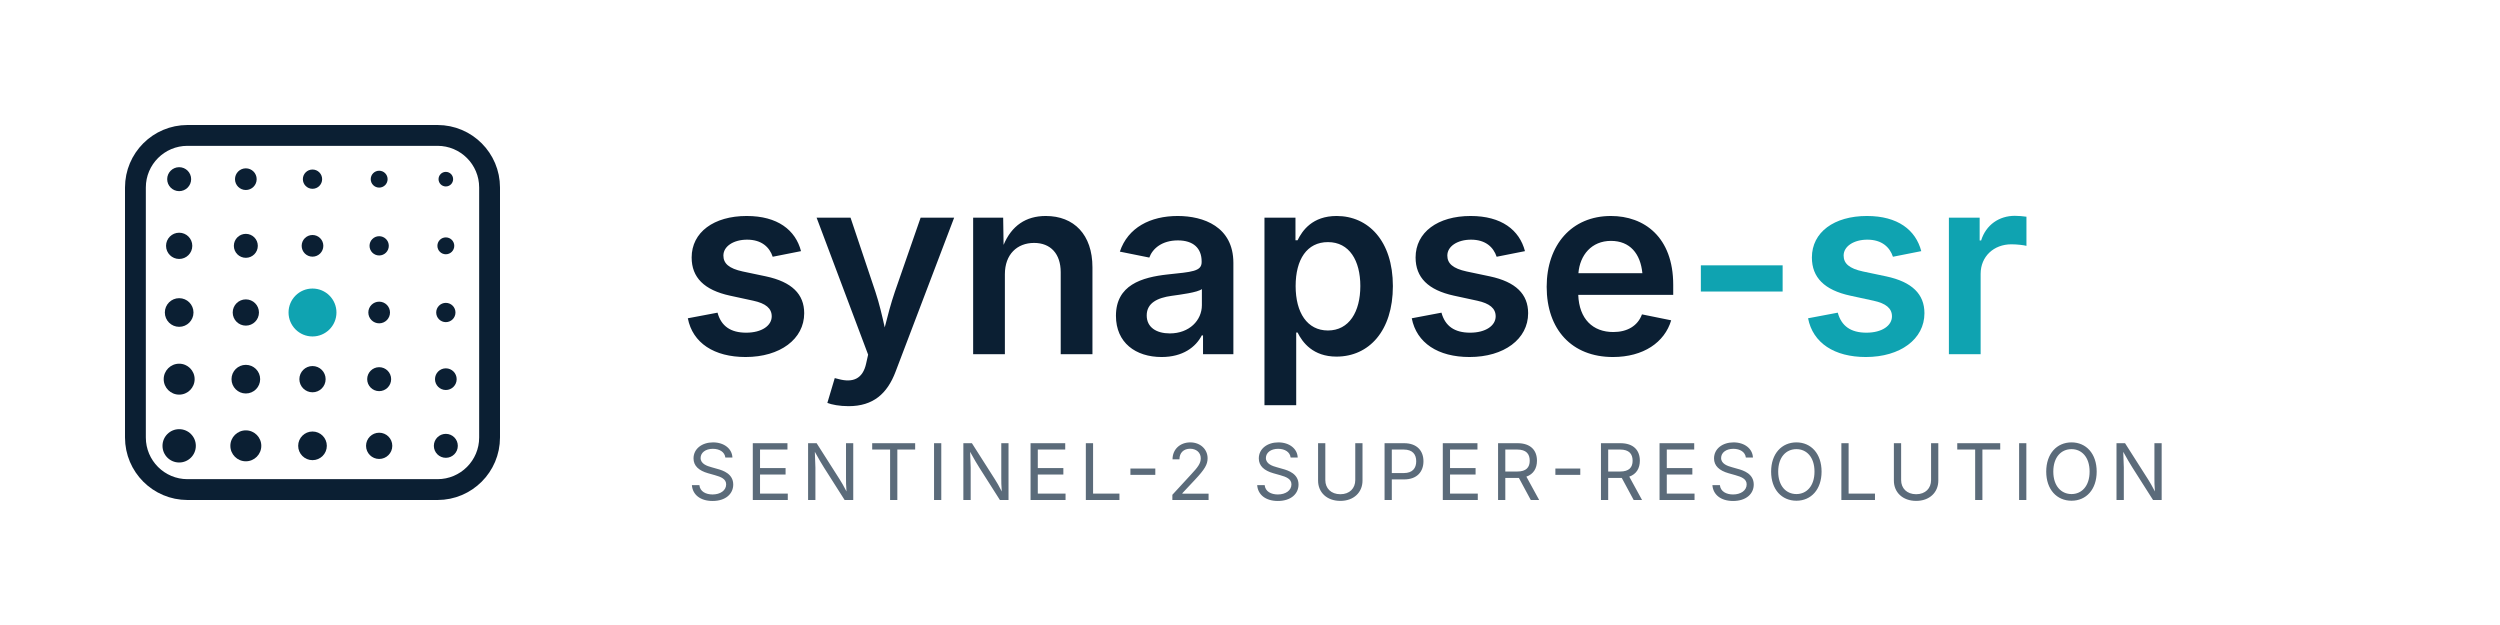
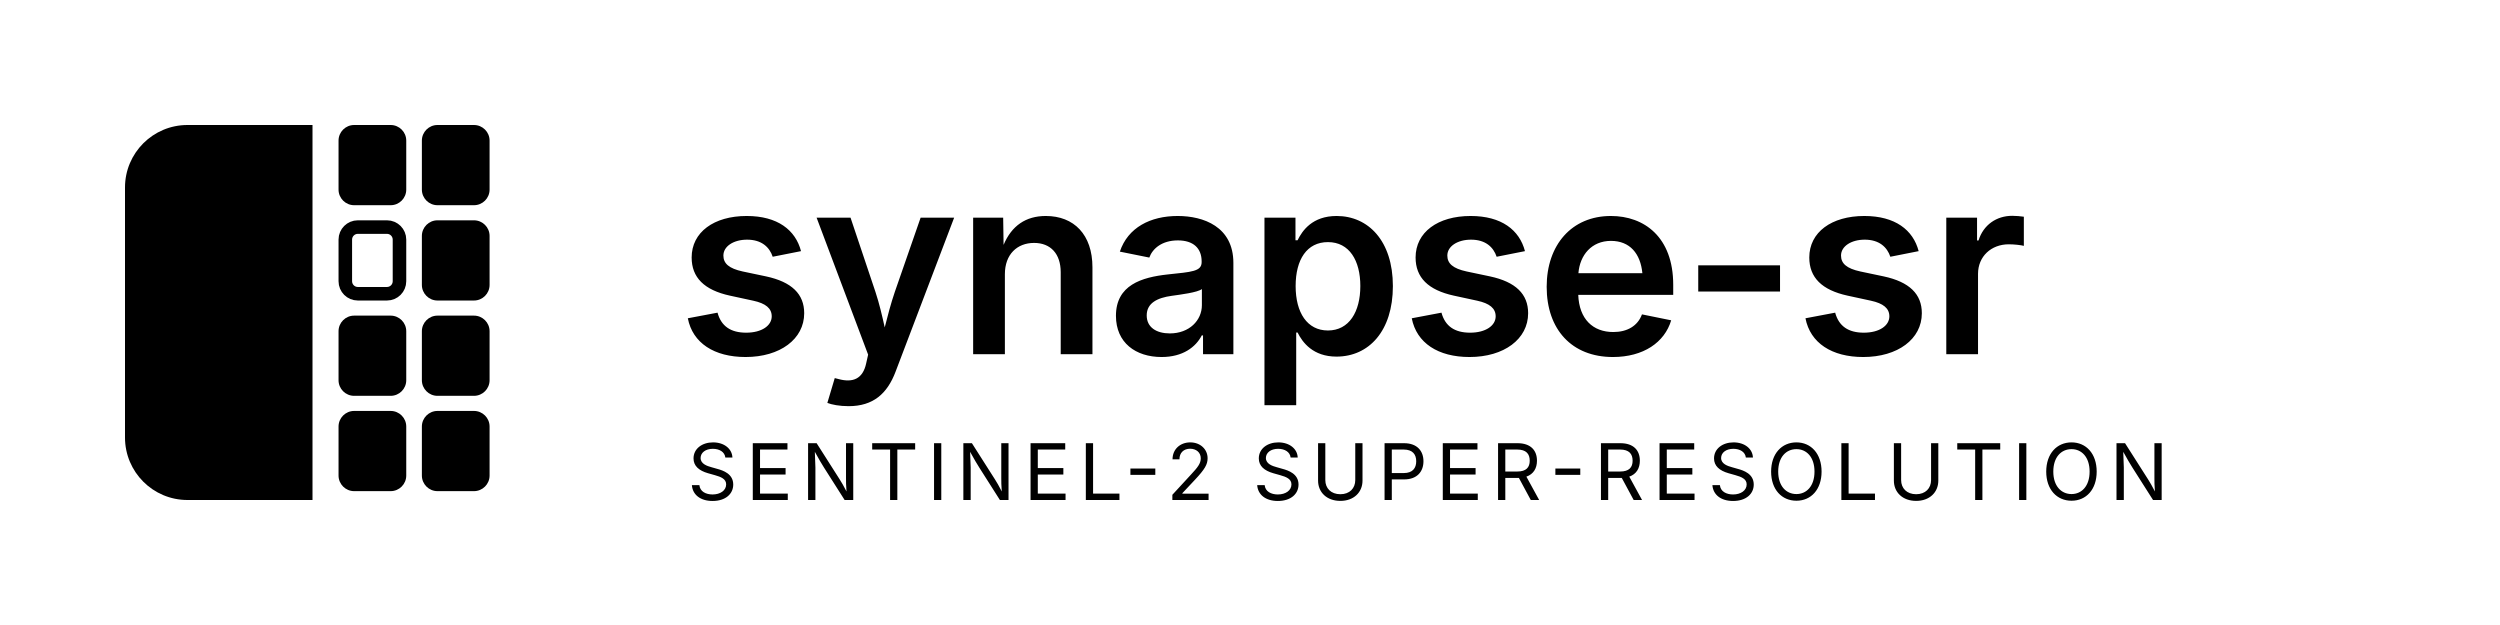
<svg xmlns="http://www.w3.org/2000/svg" viewBox="0 0 480 120" fill="none">
-   <g transform="translate(10,10)" color="#0B1F33" style="color:#0B1F33">
-     <rect x="16" y="16" width="68" height="68" rx="10" stroke="#0B1F33" stroke-width="4" />
-     <circle cx="24.4" cy="24.4" r="2.30" fill="#0B1F33" />
-     <circle cx="37.2" cy="24.4" r="2.08" fill="#0B1F33" />
-     <circle cx="50" cy="24.4" r="1.85" fill="#0B1F33" />
-     <circle cx="62.8" cy="24.4" r="1.62" fill="#0B1F33" />
-     <circle cx="75.6" cy="24.4" r="1.40" fill="#0B1F33" />
-     <circle cx="24.4" cy="37.2" r="2.52" fill="#0B1F33" />
-     <circle cx="37.2" cy="37.2" r="2.30" fill="#0B1F33" />
-     <circle cx="50" cy="37.2" r="2.08" fill="#0B1F33" />
-     <circle cx="62.8" cy="37.2" r="1.85" fill="#0B1F33" />
-     <circle cx="75.6" cy="37.2" r="1.62" fill="#0B1F33" />
-     <circle cx="24.4" cy="50" r="2.75" fill="#0B1F33" />
-     <circle cx="37.2" cy="50" r="2.52" fill="#0B1F33" />
-     <circle cx="50" cy="50" r="4.6" fill="#0FA3B1" />
-     <circle cx="62.8" cy="50" r="2.08" fill="#0B1F33" />
-     <circle cx="75.6" cy="50" r="1.85" fill="#0B1F33" />
-     <circle cx="24.4" cy="62.8" r="2.97" fill="#0B1F33" />
-     <circle cx="37.2" cy="62.8" r="2.75" fill="#0B1F33" />
-     <circle cx="50" cy="62.8" r="2.52" fill="#0B1F33" />
-     <circle cx="62.8" cy="62.8" r="2.30" fill="#0B1F33" />
-     <circle cx="75.6" cy="62.8" r="2.08" fill="#0B1F33" />
-     <circle cx="24.4" cy="75.6" r="3.20" fill="#0B1F33" />
-     <circle cx="37.2" cy="75.6" r="2.97" fill="#0B1F33" />
-     <circle cx="50" cy="75.6" r="2.75" fill="#0B1F33" />
-     <circle cx="62.8" cy="75.6" r="2.52" fill="#0B1F33" />
-     <circle cx="75.6" cy="75.6" r="2.30" fill="#0B1F33" />
+   <g transform="translate(10,10)">
+     <path d="M26 14h24v72H26a12 12 0 0 1-12-12V26a12 12 0 0 1 12-12z" fill="#000000" />
+     <rect x="55" y="14.0" width="13" height="15.4" rx="3" fill="#000000" />
+     <rect x="71" y="14.0" width="13" height="15.4" rx="3" fill="#000000" />
+     <rect x="56.3" y="33.6" width="10.4" height="12.8" rx="2.4" stroke="#000000" stroke-width="2.6" />
+     <rect x="71" y="32.3" width="13" height="15.4" rx="3" fill="#000000" />
+     <rect x="55" y="50.6" width="13" height="15.4" rx="3" fill="#000000" />
+     <rect x="71" y="50.6" width="13" height="15.4" rx="3" fill="#000000" />
+     <rect x="55" y="68.9" width="13" height="15.4" rx="3" fill="#000000" />
+     <rect x="71" y="68.9" width="13" height="15.4" rx="3" fill="#000000" />
  </g>
-   <text x="130" y="68" font-family="Inter, Segoe UI, Helvetica, Arial, sans-serif" font-size="48" font-weight="600" letter-spacing="-0.5" fill="#0B1F33">synapse<tspan fill="#0FA3B1">-sr</tspan>
-   </text>
-   <text x="132" y="96" font-family="Inter, Segoe UI, Helvetica, Arial, sans-serif" font-size="15" letter-spacing="1.6" fill="#5B6B7A">SENTINEL-2 SUPER-RESOLUTION</text>
+   <text x="130" y="68" font-family="Inter, Segoe UI, Helvetica, Arial, sans-serif" font-size="48" font-weight="600" letter-spacing="-0.5" fill="#000000">synapse-sr</text>
+   <text x="132" y="96" font-family="Inter, Segoe UI, Helvetica, Arial, sans-serif" font-size="15" letter-spacing="1.6" fill="#000000">SENTINEL-2 SUPER-RESOLUTION</text>
</svg>
